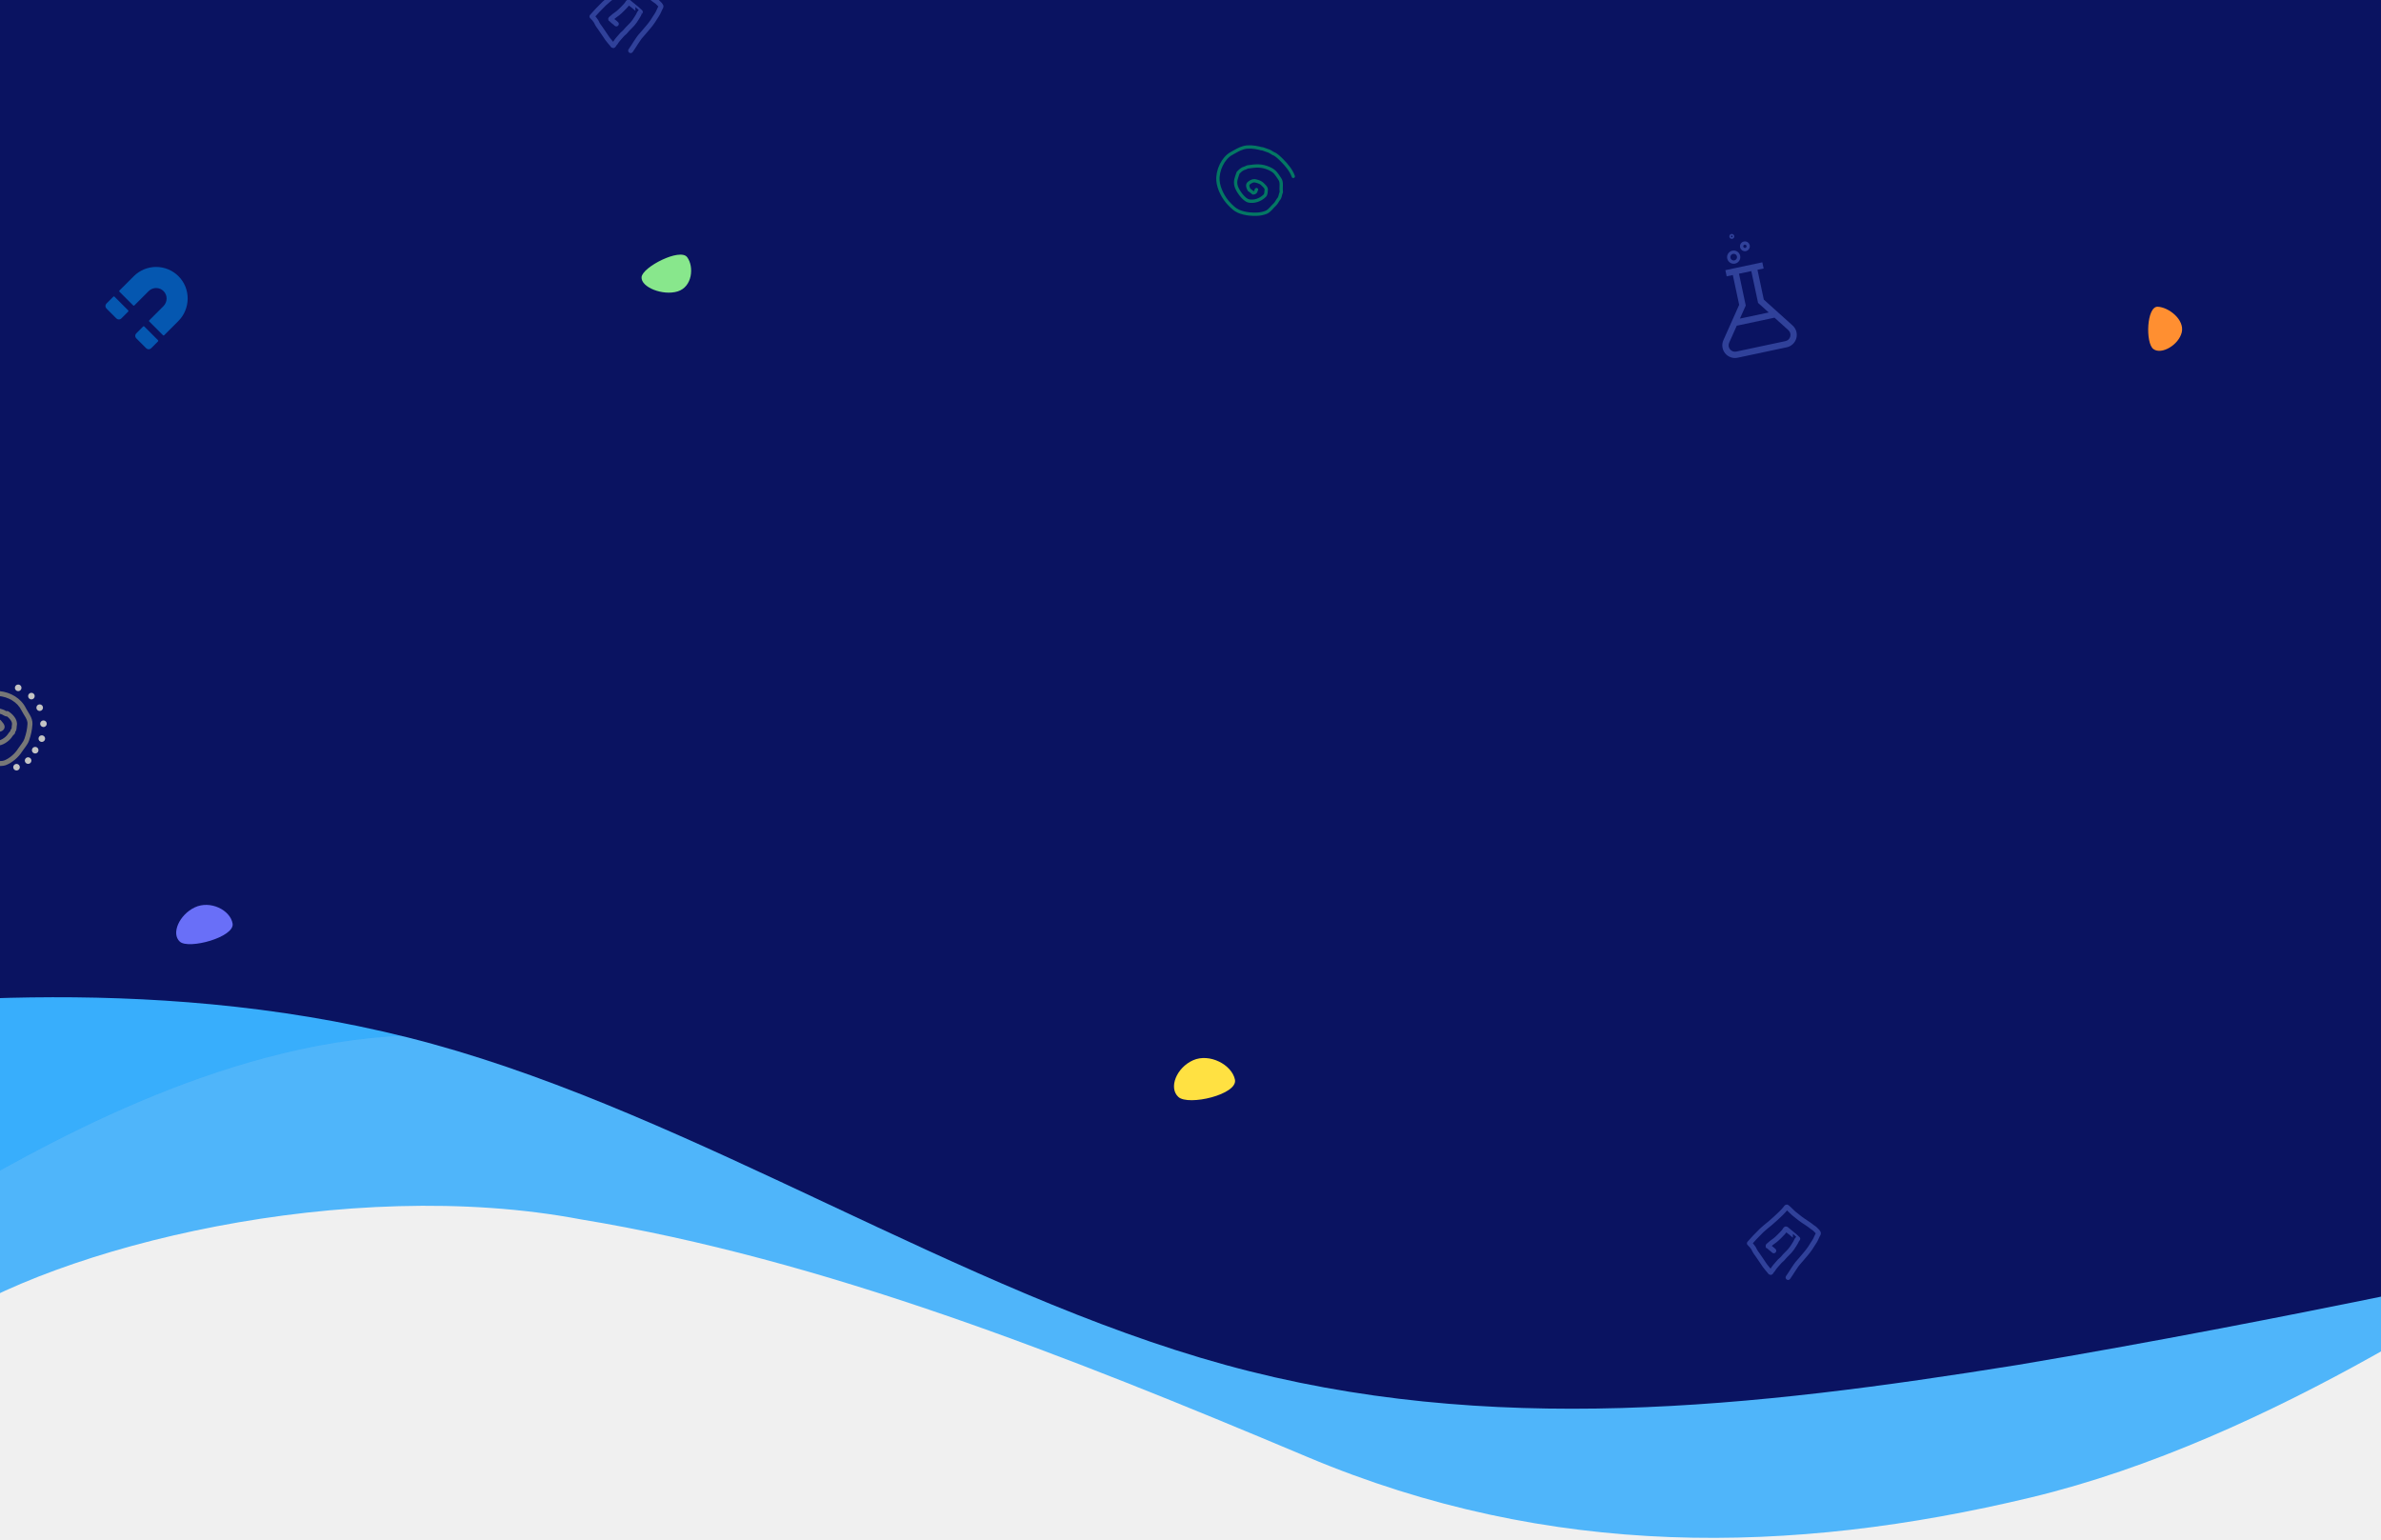
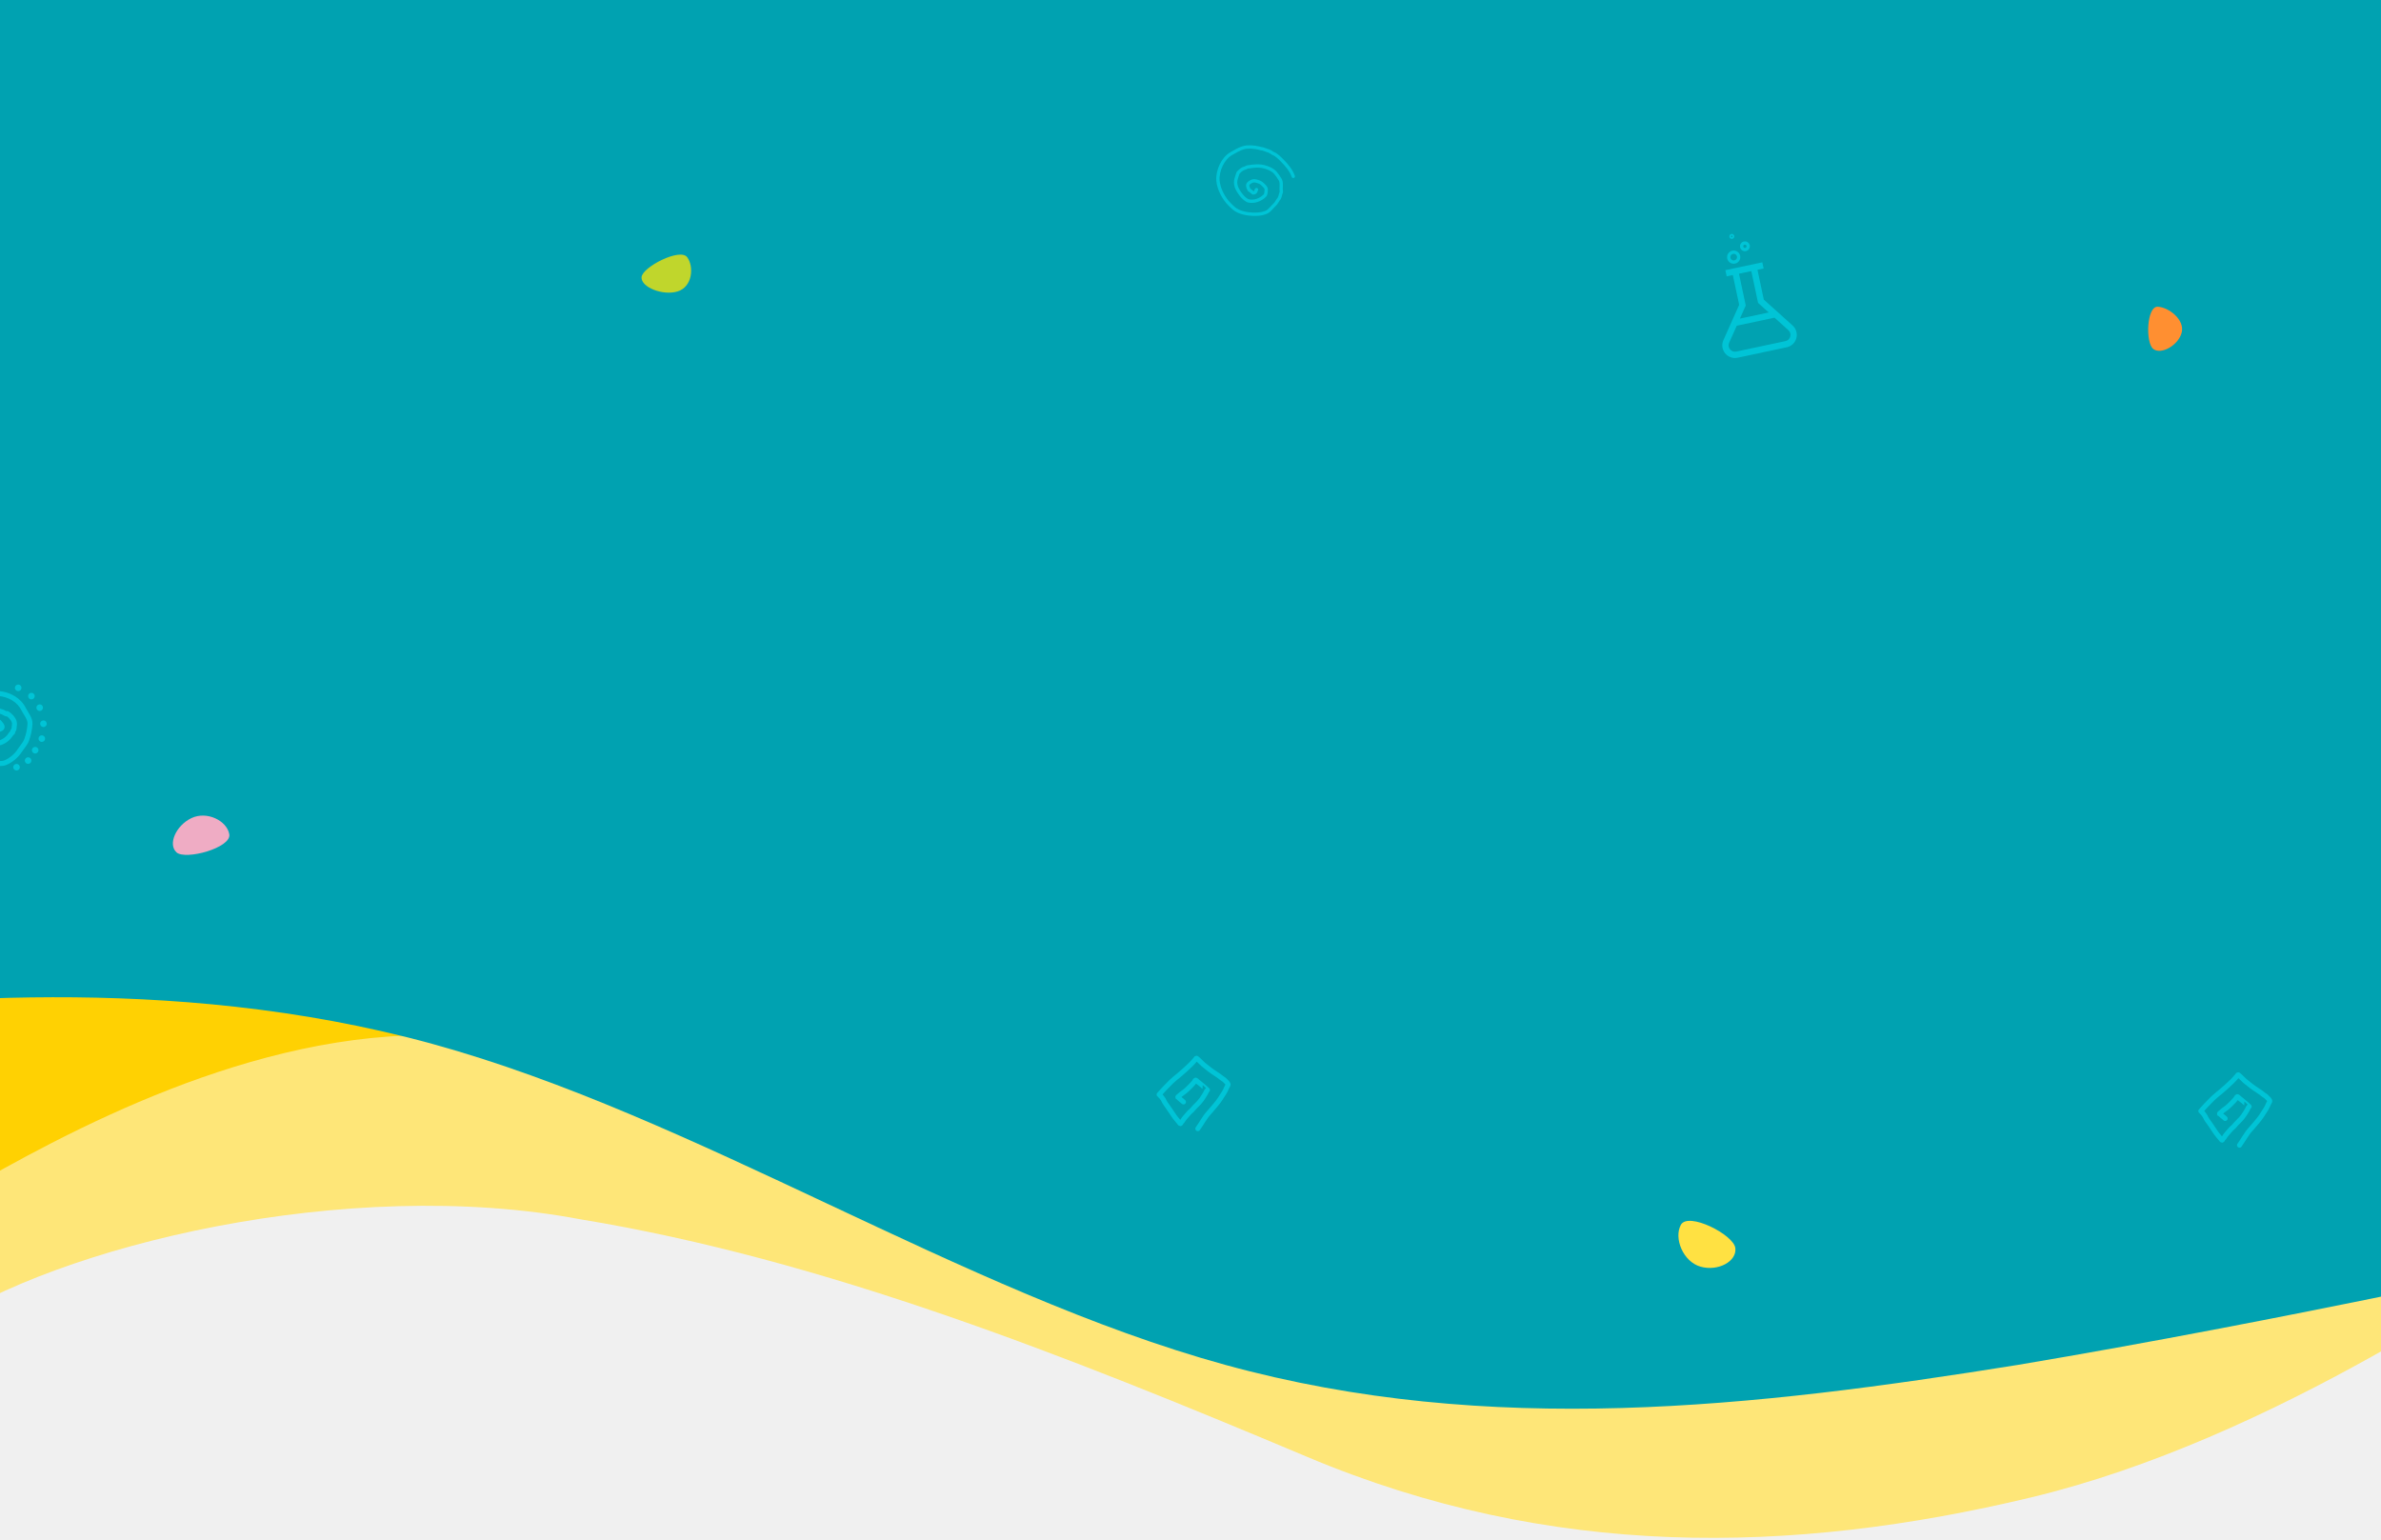
<svg xmlns="http://www.w3.org/2000/svg" width="1440" height="931" viewBox="0 0 1440 931" fill="none">
  <mask id="mask0" mask-type="alpha" maskUnits="userSpaceOnUse" x="0" y="0" width="1440" height="931">
    <rect width="1440" height="931" fill="#C4C4C4" />
  </mask>
  <g mask="url(#mask0)">
-     <path fill-rule="evenodd" clip-rule="evenodd" d="M1661.14 672.751L1589.17 722.299C1517.2 771.846 1373.26 870.941 1228.19 905.679C1083.12 940.418 937.482 942.977 790.714 881.18C643.946 819.383 498.242 761.643 351.142 737.456C210.452 710.8 34.373 753.494 -37.597 803.042L-84.115 839.226L-89.046 558.665L-16.228 557.385C56.591 556.105 202.228 553.545 347.865 550.986C493.502 548.426 639.139 545.866 784.775 543.306C930.412 540.747 1076.05 538.187 1221.69 535.627C1367.32 533.068 1512.96 530.508 1585.78 529.228L1658.6 527.948L1661.14 672.751Z" fill="#0099FF" fill-opacity="0.67" />
-     <path fill-rule="evenodd" clip-rule="evenodd" d="M1264.68 586.998L1209.22 619.278C1153.76 651.558 1042.84 716.119 930.367 740.552C817.897 764.986 703.879 749.293 589.086 713.536C474.294 677.78 358.727 621.96 245.483 626.33C132.239 630.7 21.317 695.26 -34.143 727.54L-89.604 759.821L-97.734 549.156L-41.111 546.971C15.511 544.785 128.755 540.415 241.999 536.045C355.243 531.675 468.487 527.305 581.731 522.935C694.975 518.564 808.219 514.194 921.463 509.824C1034.71 505.454 1147.95 501.084 1204.57 498.898L1261.19 496.713L1264.68 586.998Z" fill="#0099FF" fill-opacity="0.3" />
-     <path d="M3.05176e-05 -16.276H1440V552.545H3.05176e-05V-16.276Z" fill="#0A1361" />
-     <path fill-rule="evenodd" clip-rule="evenodd" d="M1700 727.803L1620.08 746.115C1540.17 763.206 1380.33 798.61 1220.5 825.468C1060.67 851.105 900.833 869.417 741 825.468C581.167 781.518 421.333 675.308 261.5 631.359C101.667 587.409 -58.167 605.721 -138.083 614.267L-218 622.813V359.117H-138.083C-58.167 359.117 101.667 359.117 261.5 359.117C421.333 359.117 581.167 359.117 741 359.117C900.833 359.117 1060.67 359.117 1220.5 359.117C1380.33 359.117 1540.17 359.117 1620.08 359.117H1700V727.803Z" fill="#0A1361" />
-     <path fill-rule="evenodd" clip-rule="evenodd" d="M1440 -212.988L1380 -224.181C1320 -234.629 1200 -256.27 1080 -224.181C960 -192.093 840 -105.528 720 -111.498C600 -116.721 480 -212.988 360 -261.494C240 -310 120 -310 60 -310H3.05176e-05V12.38H60C120 12.38 240 12.38 360 12.38C480 12.38 600 12.38 720 12.38C840 12.38 960 12.38 1080 12.38C1200 12.38 1320 12.38 1380 12.38H1440V-212.988Z" fill="#0A1361" />
-     <path d="M1081.42 772.615C1081.98 771.849 1082.5 771.089 1082.99 770.281C1083.99 768.641 1085.09 767.053 1086.16 765.444C1087.07 764.08 1088.33 762.824 1089.37 761.571C1091.19 759.384 1093.08 757.343 1094.68 754.991C1095.61 753.619 1096.45 752.202 1097.36 750.818C1098.31 749.387 1098.77 747.7 1099.67 746.252C1100.17 745.45 1098.38 744.094 1097.9 743.538C1097.33 742.887 1096.52 742.527 1095.86 741.991C1094.87 741.18 1093.77 740.374 1092.68 739.686C1089.9 737.924 1087.27 735.935 1084.75 733.807C1083.35 732.618 1082.16 731.128 1080.69 730.028C1080.45 729.852 1080.11 730.56 1079.97 730.721C1079.07 731.756 1078.22 732.784 1077.22 733.748C1075.05 735.833 1072.81 737.933 1070.51 739.861C1068.8 741.292 1067.02 742.621 1065.41 744.173C1064.04 745.502 1062.74 746.907 1061.39 748.258C1060.49 749.162 1059.72 750.169 1058.83 751.081C1058.55 751.372 1058.29 751.672 1058.02 751.971C1057.95 752.047 1058.11 751.964 1058.18 752.073C1058.42 752.496 1058.89 752.84 1059.23 753.182C1059.56 753.513 1059.73 753.915 1060.04 754.261C1060.6 754.885 1060.92 755.796 1061.33 756.523C1061.77 757.308 1062.36 758.113 1062.9 758.835C1064.48 760.934 1065.8 763.241 1067.34 765.364C1068.21 766.569 1069.21 767.657 1070.15 768.807C1070.22 768.882 1070.67 769.58 1070.85 769.58C1071.13 769.58 1071.54 768.598 1071.77 768.413C1072.29 767.998 1072.53 767.287 1072.95 766.779C1073.49 766.117 1073.99 765.427 1074.59 764.81C1075.42 763.959 1076.19 762.822 1077.11 762.11C1077.99 761.438 1078.7 760.446 1079.44 759.63C1080.39 758.589 1081.48 757.67 1082.4 756.61C1083.39 755.462 1084.24 754.3 1085.04 752.948C1085.3 752.504 1085.54 752.073 1085.83 751.657C1086.33 750.943 1086.58 749.784 1087.26 749.242C1087.3 749.212 1083.35 745.689 1082.86 745.405C1082.23 745.037 1081.65 744.378 1081.04 743.939C1080.83 743.787 1080.38 743.261 1080.1 743.261C1079.87 743.261 1079.48 743.952 1079.38 744.129C1079.07 744.679 1078.5 745.268 1078.08 745.748C1077.05 746.916 1075.94 747.893 1074.85 748.987C1073.45 750.386 1071.64 751.293 1070.23 752.686C1070.12 752.796 1069.16 753.514 1069.24 753.678C1069.26 753.738 1069.59 753.719 1069.67 753.78C1070.07 754.092 1070.39 754.507 1070.78 754.816C1071.47 755.356 1072.14 755.85 1072.75 756.464" stroke="#30419A" stroke-width="3" stroke-linecap="round" stroke-linejoin="round" />
-     <path d="M759.928 114.659C759.444 114.698 760.083 116.552 757.899 116.695C757.641 116.487 755.85 115 755.561 114.946C754.486 113.295 754.301 111.748 755.116 110.93C755.825 110.219 757.5 109.228 758.633 109.317C759.622 109.394 762.28 110.167 763.037 110.922C764.036 111.917 766.015 113.421 765.801 114.831C765.616 116.047 765.809 117.445 764.896 118.361C762.188 121.079 758.284 122.221 755.186 121.527C752.255 120.87 748.476 115.472 747.654 112.722C746.658 109.39 747.91 107.328 748.808 104.452C750.014 103.242 750.489 102.764 751.89 102.014C754.137 101.355 753.684 101.076 754.936 100.898C759.441 100.259 763 99.87 767.511 101.892C771.31 103.596 771.862 105.113 774.074 108.345C775.477 110.395 774.535 113.098 774.938 116.123C774.103 118.283 774.506 118.283 773.642 120.011C772.796 120.86 771.919 122.891 771.049 123.645C769.334 125.131 767.825 127.605 765.651 128.446C762.399 129.705 759.138 129.753 755.596 129.411C753.558 129.214 750.954 128.632 748.986 127.749C746.825 126.781 745.438 125.37 743.705 123.645C740.001 119.954 737.028 114.215 736.624 109.268C736.124 103.146 739.687 95.626 744.694 92.879C747.189 91.51 749.206 90.169 752.039 89.335C754.753 88.536 758.445 88.838 761.915 89.682C762.554 89.99 763.135 89.9 763.778 90.082C764.569 90.305 765.646 90.817 766.463 91.031C767.993 91.431 768.75 92.149 770.064 92.879C771.792 93.388 774.029 95.67 775.344 96.98C778.138 99.764 780.936 103.13 782.166 106.675" stroke="#047864" stroke-width="2" stroke-linecap="round" stroke-linejoin="round" />
-     <path d="M381.418 30.615C381.975 29.849 382.503 29.089 382.994 28.281C383.989 26.641 385.087 25.053 386.16 23.444C387.069 22.08 388.325 20.824 389.369 19.571C391.191 17.384 393.082 15.343 394.68 12.991C395.611 11.619 396.452 10.202 397.364 8.818C398.308 7.387 398.771 5.7 399.67 4.252C400.167 3.45 398.379 2.094 397.897 1.538C397.333 0.887 396.519 0.527 395.862 -0.009C394.866 -0.82 393.767 -1.626 392.681 -2.314C389.896 -4.076 387.267 -6.065 384.752 -8.193C383.347 -9.382 382.156 -10.872 380.689 -11.972C380.453 -12.148 380.114 -11.44 379.974 -11.279C379.068 -10.244 378.217 -9.216 377.216 -8.252C375.053 -6.167 372.806 -4.067 370.505 -2.139C368.798 -0.708 367.015 0.621 365.413 2.173C364.041 3.502 362.744 4.907 361.394 6.258C360.49 7.162 359.719 8.169 358.833 9.081C358.55 9.372 358.285 9.672 358.016 9.971C357.947 10.047 358.115 9.964 358.177 10.073C358.419 10.496 358.885 10.84 359.227 11.182C359.559 11.513 359.734 11.915 360.044 12.261C360.603 12.885 360.921 13.796 361.328 14.523C361.768 15.308 362.362 16.113 362.904 16.835C364.478 18.934 365.799 21.241 367.339 23.364C368.214 24.569 369.207 25.657 370.155 26.807C370.217 26.882 370.665 27.58 370.848 27.58C371.132 27.58 371.536 26.598 371.767 26.413C372.286 25.998 372.534 25.287 372.949 24.779C373.491 24.117 373.99 23.427 374.59 22.809C375.417 21.959 376.188 20.823 377.114 20.11C377.988 19.438 378.7 18.446 379.441 17.63C380.388 16.589 381.481 15.67 382.396 14.61C383.387 13.462 384.242 12.3 385.036 10.948C385.297 10.504 385.544 10.072 385.831 9.657C386.326 8.943 386.584 7.784 387.261 7.242C387.3 7.212 383.352 3.689 382.862 3.405C382.226 3.037 381.646 2.378 381.039 1.939C380.829 1.787 380.381 1.261 380.105 1.261C379.869 1.261 379.482 1.952 379.383 2.129C379.073 2.679 378.501 3.268 378.077 3.748C377.047 4.916 375.94 5.893 374.845 6.987C373.447 8.386 371.643 9.293 370.228 10.686C370.115 10.796 369.161 11.514 369.236 11.678C369.263 11.738 369.588 11.719 369.666 11.78C370.067 12.092 370.39 12.507 370.782 12.816C371.469 13.356 372.137 13.85 372.752 14.464" stroke="#30419A" stroke-width="3" stroke-linecap="round" stroke-linejoin="round" />
-     <path fill-rule="evenodd" clip-rule="evenodd" d="M712.66 663.437C718.703 668.984 748.734 661.952 746.885 652.958C745.035 643.963 731.524 636.778 721.522 641.255C711.52 645.732 706.618 657.891 712.66 663.437Z" fill="#FFE142" />
-     <path fill-rule="evenodd" clip-rule="evenodd" d="M108.753 569.506C114.107 574.37 142.033 566.769 140.672 558.58C139.31 550.39 127.14 544.306 117.758 548.798C108.377 553.29 103.399 564.642 108.753 569.506Z" fill="#696FF8" />
-     <path fill-rule="evenodd" clip-rule="evenodd" d="M388.01 167.637C388.437 161.542 411.343 149.778 415.595 155.551C419.848 161.324 418.771 173.467 409.86 176.241C400.948 179.016 387.583 173.732 388.01 167.637Z" fill="#88E78C" />
+     <path fill-rule="evenodd" clip-rule="evenodd" d="M1661.14 672.751L1589.17 722.299C1517.2 771.846 1373.26 870.941 1228.19 905.679C1083.12 940.418 937.482 942.977 790.714 881.18C643.946 819.383 498.242 761.643 351.142 737.456C210.452 710.8 34.373 753.494 -37.597 803.042L-84.115 839.226L-89.046 558.665L-16.228 557.385C56.591 556.105 202.228 553.545 347.865 550.986C493.502 548.426 639.139 545.866 784.775 543.306C930.412 540.747 1076.05 538.187 1221.69 535.627C1367.32 533.068 1512.96 530.508 1585.78 529.228L1658.6 527.948L1661.14 672.751Z" fill="#FEE678" />
+     <path fill-rule="evenodd" clip-rule="evenodd" d="M1264.68 586.998L1209.22 619.278C1153.76 651.558 1042.84 716.119 930.367 740.552C817.897 764.986 703.879 749.293 589.086 713.536C474.294 677.78 358.727 621.96 245.483 626.33C132.239 630.7 21.317 695.26 -34.143 727.54L-89.604 759.821L-97.734 549.156L-41.111 546.971C15.511 544.785 128.755 540.415 241.999 536.045C355.243 531.675 468.487 527.305 581.731 522.935C694.975 518.564 808.219 514.194 921.463 509.824C1034.71 505.454 1147.95 501.084 1204.57 498.898L1261.19 496.713L1264.68 586.998Z" fill="#FFD102" />
+     <path d="M3.05176e-05 -16.276H1440V552.545H3.05176e-05V-16.276Z" fill="#00A2B1" />
+     <path fill-rule="evenodd" clip-rule="evenodd" d="M1700 727.803L1620.08 746.115C1540.17 763.206 1380.33 798.61 1220.5 825.468C1060.67 851.105 900.833 869.417 741 825.468C581.167 781.518 421.333 675.308 261.5 631.359C101.667 587.409 -58.167 605.721 -138.083 614.267L-218 622.813V359.117H-138.083C-58.167 359.117 101.667 359.117 261.5 359.117C421.333 359.117 581.167 359.117 741 359.117C900.833 359.117 1060.67 359.117 1220.5 359.117C1380.33 359.117 1540.17 359.117 1620.08 359.117H1700V727.803Z" fill="#00A2B1" />
+     <path fill-rule="evenodd" clip-rule="evenodd" d="M1440 -212.988L1380 -224.181C1320 -234.629 1200 -256.27 1080 -224.181C960 -192.093 840 -105.528 720 -111.498C600 -116.721 480 -212.988 360 -261.494C240 -310 120 -310 60 -310H3.05176e-05V12.38H60C120 12.38 240 12.38 360 12.38C480 12.38 600 12.38 720 12.38C840 12.38 960 12.38 1080 12.38C1200 12.38 1320 12.38 1380 12.38H1440V-212.988Z" fill="#00A2B1" />
+     <path d="M724.418 682.615C724.975 681.849 725.503 681.089 725.994 680.281C726.989 678.641 728.087 677.053 729.16 675.444C730.069 674.08 731.325 672.824 732.369 671.571C734.191 669.384 736.082 667.343 737.68 664.991C738.611 663.619 739.452 662.202 740.364 660.818C741.308 659.387 741.771 657.7 742.67 656.252C743.167 655.45 741.379 654.094 740.897 653.538C740.333 652.887 739.519 652.527 738.862 651.991C737.866 651.18 736.767 650.374 735.681 649.686C732.896 647.924 730.267 645.935 727.752 643.807C726.347 642.618 725.156 641.128 723.689 640.028C723.453 639.852 723.114 640.56 722.974 640.721C722.068 641.756 721.217 642.784 720.216 643.748C718.053 645.833 715.806 647.933 713.505 649.861C711.798 651.292 710.015 652.621 708.413 654.173C707.041 655.502 705.744 656.907 704.394 658.258C703.49 659.162 702.719 660.169 701.833 661.081C701.55 661.372 701.285 661.672 701.016 661.971C700.947 662.047 701.115 661.964 701.177 662.073C701.419 662.496 701.885 662.84 702.227 663.182C702.559 663.513 702.734 663.915 703.044 664.261C703.603 664.885 703.921 665.796 704.328 666.523C704.768 667.308 705.362 668.113 705.904 668.835C707.478 670.934 708.799 673.241 710.339 675.364C711.214 676.569 712.207 677.657 713.155 678.807C713.217 678.882 713.665 679.58 713.848 679.58C714.132 679.58 714.536 678.598 714.767 678.413C715.286 677.998 715.534 677.287 715.949 676.779C716.491 676.117 716.99 675.427 717.59 674.81C718.417 673.959 719.188 672.822 720.114 672.11C720.988 671.438 721.7 670.446 722.441 669.63C723.388 668.589 724.481 667.67 725.396 666.61C726.387 665.462 727.242 664.3 728.036 662.948C728.297 662.504 728.544 662.073 728.831 661.657C729.326 660.943 729.584 659.784 730.261 659.242C730.3 659.212 726.352 655.689 725.862 655.405C725.226 655.037 724.646 654.378 724.039 653.939C723.829 653.787 723.381 653.261 723.105 653.261C722.869 653.261 722.482 653.952 722.383 654.129C722.073 654.679 721.501 655.268 721.077 655.748C720.047 656.916 718.94 657.893 717.845 658.987C716.447 660.386 714.643 661.293 713.228 662.686C713.115 662.796 712.161 663.514 712.236 663.678C712.263 663.738 712.588 663.719 712.666 663.78C713.067 664.092 713.39 664.507 713.782 664.816C714.469 665.356 715.137 665.85 715.752 666.464" stroke="#00C4D6" stroke-width="3" stroke-linecap="round" stroke-linejoin="round" />
+     <path d="M759.928 114.659C759.444 114.698 760.083 116.552 757.899 116.695C757.641 116.487 755.85 115 755.561 114.946C754.486 113.295 754.301 111.748 755.116 110.93C755.825 110.219 757.5 109.228 758.633 109.317C759.622 109.394 762.28 110.167 763.037 110.922C764.036 111.917 766.015 113.421 765.801 114.831C765.616 116.047 765.809 117.445 764.896 118.361C762.188 121.079 758.284 122.221 755.186 121.527C752.255 120.87 748.476 115.472 747.654 112.722C746.658 109.39 747.91 107.328 748.808 104.452C750.014 103.242 750.489 102.764 751.89 102.014C754.137 101.355 753.684 101.076 754.936 100.898C759.441 100.259 763 99.87 767.511 101.892C771.31 103.596 771.862 105.113 774.074 108.345C775.477 110.395 774.535 113.098 774.938 116.123C774.103 118.283 774.506 118.283 773.642 120.011C772.796 120.86 771.919 122.891 771.049 123.645C769.334 125.131 767.825 127.605 765.651 128.446C762.399 129.705 759.138 129.753 755.596 129.411C753.558 129.214 750.954 128.632 748.986 127.749C746.825 126.781 745.438 125.37 743.705 123.645C740.001 119.954 737.028 114.215 736.624 109.268C736.124 103.146 739.687 95.626 744.694 92.879C747.189 91.51 749.206 90.169 752.039 89.335C754.753 88.536 758.445 88.838 761.915 89.682C762.554 89.99 763.135 89.9 763.778 90.082C764.569 90.305 765.646 90.817 766.463 91.031C767.993 91.431 768.75 92.149 770.064 92.879C771.792 93.388 774.029 95.67 775.344 96.98C778.138 99.764 780.936 103.13 782.166 106.675" stroke="#00C4D6" stroke-width="2" stroke-linecap="round" stroke-linejoin="round" />
+     <path d="M1354.42 692.615C1354.98 691.849 1355.5 691.089 1355.99 690.281C1356.99 688.641 1358.09 687.053 1359.16 685.444C1360.07 684.08 1361.33 682.824 1362.37 681.571C1364.19 679.384 1366.08 677.343 1367.68 674.991C1368.61 673.619 1369.45 672.202 1370.36 670.818C1371.31 669.387 1371.77 667.7 1372.67 666.252C1373.17 665.45 1371.38 664.094 1370.9 663.538C1370.33 662.887 1369.52 662.527 1368.86 661.991C1367.87 661.18 1366.77 660.374 1365.68 659.686C1362.9 657.924 1360.27 655.935 1357.75 653.807C1356.35 652.618 1355.16 651.128 1353.69 650.028C1353.45 649.852 1353.11 650.56 1352.97 650.721C1352.07 651.756 1351.22 652.784 1350.22 653.748C1348.05 655.833 1345.81 657.933 1343.51 659.861C1341.8 661.292 1340.02 662.621 1338.41 664.173C1337.04 665.502 1335.74 666.907 1334.39 668.258C1333.49 669.162 1332.72 670.169 1331.83 671.081C1331.55 671.372 1331.29 671.672 1331.02 671.971C1330.95 672.047 1331.11 671.964 1331.18 672.073C1331.42 672.496 1331.89 672.84 1332.23 673.182C1332.56 673.513 1332.73 673.915 1333.04 674.261C1333.6 674.885 1333.92 675.796 1334.33 676.523C1334.77 677.308 1335.36 678.113 1335.9 678.835C1337.48 680.934 1338.8 683.241 1340.34 685.364C1341.21 686.569 1342.21 687.657 1343.15 688.807C1343.22 688.882 1343.67 689.58 1343.85 689.58C1344.13 689.58 1344.54 688.598 1344.77 688.413C1345.29 687.998 1345.53 687.287 1345.95 686.779C1346.49 686.117 1346.99 685.427 1347.59 684.81C1348.42 683.959 1349.19 682.822 1350.11 682.11C1350.99 681.438 1351.7 680.446 1352.44 679.63C1353.39 678.589 1354.48 677.67 1355.4 676.61C1356.39 675.462 1357.24 674.3 1358.04 672.948C1358.3 672.504 1358.54 672.073 1358.83 671.657C1359.33 670.943 1359.58 669.784 1360.26 669.242C1360.3 669.212 1356.35 665.689 1355.86 665.405C1355.23 665.037 1354.65 664.378 1354.04 663.939C1353.83 663.787 1353.38 663.261 1353.1 663.261C1352.87 663.261 1352.48 663.952 1352.38 664.129C1352.07 664.679 1351.5 665.268 1351.08 665.748C1350.05 666.916 1348.94 667.893 1347.85 668.987C1346.45 670.386 1344.64 671.293 1343.23 672.686C1343.12 672.796 1342.16 673.514 1342.24 673.678C1342.26 673.738 1342.59 673.719 1342.67 673.78C1343.07 674.092 1343.39 674.507 1343.78 674.816C1344.47 675.356 1345.14 675.85 1345.75 676.464" stroke="#00C4D6" stroke-width="3" stroke-linecap="round" stroke-linejoin="round" />
+     <path fill-rule="evenodd" clip-rule="evenodd" d="M1049.5 754.791C1048.44 746.657 1020.93 732.722 1016.56 740.798C1012.19 748.874 1017.91 763.068 1028.45 766.074C1038.98 769.08 1050.56 762.925 1049.5 754.791Z" fill="#FFE142" />
+     <path fill-rule="evenodd" clip-rule="evenodd" d="M106.753 515.506C112.107 520.37 140.033 512.769 138.672 504.58C137.31 496.39 125.14 490.306 115.758 494.798C106.377 499.29 101.399 510.642 106.753 515.506Z" fill="#EFACC4" />
+     <path fill-rule="evenodd" clip-rule="evenodd" d="M388.01 167.637C388.437 161.542 411.343 149.778 415.595 155.551C419.848 161.324 418.771 173.467 409.86 176.241C400.948 179.016 387.583 173.732 388.01 167.637Z" fill="#C0D62C" />
    <path fill-rule="evenodd" clip-rule="evenodd" d="M1302.31 211.08C1297.45 207.38 1298.24 185.18 1304.98 185.508C1311.72 185.836 1321.29 193.36 1319.5 200.989C1317.7 208.619 1307.17 214.779 1302.31 211.08Z" fill="#FF8F31" />
    <g clip-path="url(#clip0)">
      <mask id="mask1" mask-type="alpha" maskUnits="userSpaceOnUse" x="0" y="408" width="32" height="61">
        <rect x="32" y="408" width="61" height="32" transform="rotate(90 32 408)" fill="#C4C4C4" />
      </mask>
      <g mask="url(#mask1)">
-         <path fill-rule="evenodd" clip-rule="evenodd" d="M2.739 459.851C5.668 458.64 8.899 455.968 10.696 453.123C11.177 452.363 11.776 451.563 12.337 450.814L12.337 450.814L12.337 450.814C12.586 450.481 12.828 450.158 13.049 449.853C13.819 448.788 14.426 447.825 14.747 446.888C15.89 443.555 16.413 441.099 16.633 437.784C16.714 436.557 16.26 435.31 15.495 433.923C15.165 433.325 14.803 432.743 14.427 432.138L14.427 432.138L14.253 431.86C13.828 431.175 13.384 430.447 13.032 429.721C10.549 424.601 5.021 421.407 -0.997 420.931C-1.302 420.907 -1.579 420.793 -1.803 420.618C-1.963 420.66 -2.122 420.696 -2.274 420.726C-2.806 420.833 -3.381 420.899 -3.93 420.941C-5.028 421.025 -6.126 421.019 -6.768 421.004C-6.871 421.002 -7.154 421.041 -7.634 421.206C-8.083 421.361 -8.601 421.589 -9.129 421.861C-10.223 422.426 -11.163 423.079 -11.556 423.481C-14.699 426.694 -17.346 431.468 -17.857 435.681C-18.975 444.899 -14.922 453.679 -7.413 457.982C-6.188 458.684 -4.351 459.483 -2.424 459.928C-0.466 460.38 1.37 460.417 2.739 459.851ZM-0.24 417.988C-0.686 417.388 -1.52 417.202 -2.186 417.582C-2.258 417.623 -2.466 417.705 -2.862 417.785C-3.234 417.859 -3.679 417.913 -4.158 417.95C-5.115 418.023 -6.102 418.019 -6.7 418.005C-7.336 417.991 -8.02 418.166 -8.609 418.369C-9.23 418.582 -9.884 418.875 -10.506 419.196C-11.711 419.818 -12.979 420.645 -13.701 421.383C-17.187 424.948 -20.227 430.303 -20.835 435.319C-22.081 445.595 -17.577 455.616 -8.904 460.585C-7.456 461.415 -5.346 462.332 -3.099 462.851C-0.885 463.362 1.677 463.536 3.885 462.623C7.383 461.177 11.102 458.098 13.232 454.726C13.65 454.066 14.124 453.432 14.644 452.739L14.644 452.739C14.911 452.383 15.19 452.011 15.479 451.611C16.279 450.505 17.111 449.242 17.585 447.861C18.804 444.306 19.387 441.589 19.626 437.983C19.765 435.886 18.973 434.018 18.122 432.475C17.751 431.801 17.342 431.145 16.969 430.545L16.802 430.277C16.372 429.586 16.006 428.98 15.731 428.413C12.766 422.296 6.413 418.669 -0.24 417.988ZM1.613 446.878C2.858 446.136 3.955 445.142 4.573 444.288C4.65 444.181 4.734 444.06 4.835 443.912L4.835 443.912L4.88 443.847C4.996 443.677 5.131 443.482 5.274 443.288C5.504 442.977 5.812 442.588 6.187 442.261C6.187 442.247 6.188 442.233 6.189 442.219C6.202 442.009 6.25 441.784 6.351 441.557C6.449 441.336 6.58 441.149 6.72 440.993C6.946 440.743 7.008 440.546 7.043 440.216C7.058 440.066 7.064 439.934 7.073 439.759C7.077 439.669 7.081 439.568 7.088 439.448C7.106 439.13 7.137 438.74 7.229 438.312C7.412 437.462 7.111 436.453 6.328 435.371C5.733 434.551 4.944 433.811 4.177 433.251C3.94 433.296 3.688 433.284 3.441 433.204C2.75 432.982 2.204 432.666 1.804 432.434L1.804 432.434L1.803 432.434C1.758 432.407 1.714 432.382 1.672 432.358C1.252 432.117 0.945 431.961 0.531 431.868C0.065 431.764 -0.649 431.551 -1.324 431.306C-1.89 431.101 -2.622 430.806 -3.139 430.456L-3.14 430.456C-3.259 430.444 -3.458 430.443 -3.745 430.474C-4.315 430.536 -5.05 430.7 -5.826 430.936C-6.594 431.17 -7.35 431.459 -7.955 431.742C-8.258 431.884 -8.505 432.017 -8.689 432.131C-8.843 432.227 -8.912 432.285 -8.929 432.299C-8.935 432.304 -8.935 432.304 -8.931 432.3C-9.535 432.971 -10.275 434.392 -10.79 435.994C-11.039 436.772 -11.217 437.536 -11.299 438.203C-11.385 438.895 -11.353 439.369 -11.279 439.627C-10.983 440.672 -10.367 441.345 -9.454 442.117C-9.302 442.246 -9.135 442.382 -8.958 442.526C-8.136 443.192 -7.096 444.037 -6.316 445.181C-5.94 445.732 -5.165 446.386 -4.187 446.941C-3.213 447.494 -2.252 447.827 -1.634 447.895C-0.841 447.982 0.333 447.641 1.613 446.878ZM-3.069 430.468C-3.07 430.468 -3.074 430.467 -3.081 430.465C-3.073 430.466 -3.069 430.467 -3.069 430.468ZM3.781 430.102C3.633 430.025 3.476 429.935 3.292 429.828L3.164 429.755C2.678 429.476 2.054 429.135 1.188 428.941C0.877 428.871 0.288 428.7 -0.301 428.486C-0.592 428.381 -0.862 428.272 -1.084 428.17C-1.194 428.119 -1.284 428.074 -1.354 428.035C-1.389 428.016 -1.415 428 -1.434 427.987C-1.449 427.978 -1.457 427.972 -1.461 427.97C-1.462 427.969 -1.462 427.969 -1.462 427.969C-1.921 427.62 -2.451 427.512 -2.825 427.473C-3.229 427.43 -3.658 427.447 -4.067 427.491C-4.888 427.58 -5.818 427.798 -6.699 428.066C-7.587 428.337 -8.478 428.674 -9.229 429.026C-9.906 429.343 -10.694 429.773 -11.162 430.293C-12.172 431.417 -13.074 433.295 -13.646 435.078C-13.94 435.992 -14.166 436.943 -14.277 437.835C-14.383 438.702 -14.396 439.633 -14.166 440.446C-13.623 442.358 -12.453 443.51 -11.391 444.408C-11.154 444.608 -10.93 444.792 -10.718 444.966L-10.718 444.966C-9.929 445.612 -9.305 446.123 -8.795 446.871C-8.056 447.954 -6.843 448.883 -5.667 449.55C-4.487 450.22 -3.127 450.749 -1.962 450.877C-0.211 451.07 1.651 450.348 3.149 449.455C4.682 448.542 6.106 447.287 7.003 446.047C7.105 445.906 7.212 445.75 7.31 445.607L7.353 445.545C7.468 445.377 7.578 445.219 7.688 445.069C7.925 444.748 8.093 444.569 8.198 444.49C8.5 444.262 8.813 443.964 9.014 443.557C9.178 443.225 9.221 442.917 9.221 442.671C9.771 441.931 9.956 441.195 10.026 440.529C10.052 440.288 10.064 440.019 10.074 439.805L10.074 439.805L10.074 439.805C10.077 439.735 10.08 439.67 10.083 439.615C10.098 439.355 10.118 439.146 10.162 438.944C10.598 436.916 9.787 435.034 8.757 433.611C7.714 432.172 6.296 430.984 5.057 430.234C4.658 429.992 4.19 429.958 3.781 430.102ZM6.444 442.052C6.444 442.052 6.443 442.053 6.44 442.056C6.443 442.053 6.444 442.052 6.444 442.052ZM1.409 436.736C1.544 436.895 1.698 437.079 1.852 437.279C2.005 437.451 2.149 437.65 2.265 437.877C2.289 437.915 2.311 437.954 2.333 437.992C2.605 438.469 2.896 439.176 2.762 440C2.621 440.87 2.068 441.518 1.387 441.982C0.796 442.385 0.143 442.562 -0.516 442.52C-1.147 442.479 -1.687 442.242 -2.108 441.978C-2.924 441.465 -3.535 440.694 -3.883 440.183C-4.247 439.649 -4.538 439.053 -4.603 438.42C-4.676 437.714 -4.455 437.026 -3.925 436.522C-3.456 436.075 -2.876 435.899 -2.422 435.831C-2.19 435.796 -1.954 435.783 -1.721 435.788C-1.628 435.668 -1.514 435.56 -1.381 435.469C-0.697 435.003 0.236 435.179 0.703 435.864C0.843 436.069 1.026 436.284 1.276 436.579L1.409 436.736ZM-0.626 439.359C-0.615 439.283 -0.598 439.207 -0.575 439.133C-0.645 439.09 -0.732 439.045 -0.837 439C-0.918 438.966 -1.002 438.936 -1.088 438.909C-0.938 439.085 -0.779 439.242 -0.626 439.359ZM-2.029 438.809C-2.029 438.809 -2.027 438.808 -2.02 438.806C-2.026 438.808 -2.029 438.809 -2.029 438.809Z" fill="#777777" />
-         <circle cx="17" cy="460" r="2" transform="rotate(90 17 460)" fill="#C4C4C4" />
-         <circle cx="10" cy="464" r="2" transform="rotate(90 10 464)" fill="#C4C4C4" />
-         <circle cx="26.283" cy="437.717" r="2" transform="rotate(118.843 26.2833 437.717)" fill="#C4C4C4" />
-         <circle cx="25.283" cy="446.717" r="2" transform="rotate(118.843 25.2833 446.717)" fill="#C4C4C4" />
-         <circle cx="21.283" cy="453.717" r="2" transform="rotate(118.843 21.2833 453.717)" fill="#C4C4C4" />
-         <circle cx="24" cy="428" r="2" transform="rotate(90 24 428)" fill="#C4C4C4" />
-         <circle cx="19" cy="421" r="2" transform="rotate(90 19 421)" fill="#C4C4C4" />
-         <circle cx="11" cy="416" r="2" transform="rotate(90 11 416)" fill="#C4C4C4" />
+         <path fill-rule="evenodd" clip-rule="evenodd" d="M2.739 459.851C5.668 458.64 8.899 455.968 10.696 453.123C11.177 452.363 11.776 451.563 12.337 450.814L12.337 450.814L12.337 450.814C12.586 450.481 12.828 450.158 13.049 449.853C13.819 448.788 14.426 447.825 14.747 446.888C15.89 443.555 16.413 441.099 16.633 437.784C16.714 436.557 16.26 435.31 15.495 433.923C15.165 433.325 14.803 432.743 14.427 432.138L14.427 432.138L14.253 431.86C13.828 431.175 13.384 430.447 13.032 429.721C10.549 424.601 5.021 421.407 -0.997 420.931C-1.302 420.907 -1.579 420.793 -1.803 420.618C-1.963 420.66 -2.122 420.696 -2.274 420.726C-2.806 420.833 -3.381 420.899 -3.93 420.941C-5.028 421.025 -6.126 421.019 -6.768 421.004C-6.871 421.002 -7.154 421.041 -7.634 421.206C-8.083 421.361 -8.601 421.589 -9.129 421.861C-10.223 422.426 -11.163 423.079 -11.556 423.481C-14.699 426.694 -17.346 431.468 -17.857 435.681C-18.975 444.899 -14.922 453.679 -7.413 457.982C-6.188 458.684 -4.351 459.483 -2.424 459.928C-0.466 460.38 1.37 460.417 2.739 459.851ZM-0.24 417.988C-0.686 417.388 -1.52 417.202 -2.186 417.582C-2.258 417.623 -2.466 417.705 -2.862 417.785C-3.234 417.859 -3.679 417.913 -4.158 417.95C-5.115 418.023 -6.102 418.019 -6.7 418.005C-7.336 417.991 -8.02 418.166 -8.609 418.369C-9.23 418.582 -9.884 418.875 -10.506 419.196C-11.711 419.818 -12.979 420.645 -13.701 421.383C-17.187 424.948 -20.227 430.303 -20.835 435.319C-22.081 445.595 -17.577 455.616 -8.904 460.585C-7.456 461.415 -5.346 462.332 -3.099 462.851C-0.885 463.362 1.677 463.536 3.885 462.623C7.383 461.177 11.102 458.098 13.232 454.726C13.65 454.066 14.124 453.432 14.644 452.739L14.644 452.739C14.911 452.383 15.19 452.011 15.479 451.611C16.279 450.505 17.111 449.242 17.585 447.861C18.804 444.306 19.387 441.589 19.626 437.983C19.765 435.886 18.973 434.018 18.122 432.475C17.751 431.801 17.342 431.145 16.969 430.545L16.802 430.277C16.372 429.586 16.006 428.98 15.731 428.413C12.766 422.296 6.413 418.669 -0.24 417.988ZM1.613 446.878C2.858 446.136 3.955 445.142 4.573 444.288C4.65 444.181 4.734 444.06 4.835 443.912L4.835 443.912L4.88 443.847C4.996 443.677 5.131 443.482 5.274 443.288C5.504 442.977 5.812 442.588 6.187 442.261C6.187 442.247 6.188 442.233 6.189 442.219C6.202 442.009 6.25 441.784 6.351 441.557C6.449 441.336 6.58 441.149 6.72 440.993C6.946 440.743 7.008 440.546 7.043 440.216C7.058 440.066 7.064 439.934 7.073 439.759C7.077 439.669 7.081 439.568 7.088 439.448C7.106 439.13 7.137 438.74 7.229 438.312C7.412 437.462 7.111 436.453 6.328 435.371C5.733 434.551 4.944 433.811 4.177 433.251C3.94 433.296 3.688 433.284 3.441 433.204C2.75 432.982 2.204 432.666 1.804 432.434L1.804 432.434L1.803 432.434C1.758 432.407 1.714 432.382 1.672 432.358C1.252 432.117 0.945 431.961 0.531 431.868C0.065 431.764 -0.649 431.551 -1.324 431.306C-1.89 431.101 -2.622 430.806 -3.139 430.456L-3.14 430.456C-3.259 430.444 -3.458 430.443 -3.745 430.474C-4.315 430.536 -5.05 430.7 -5.826 430.936C-6.594 431.17 -7.35 431.459 -7.955 431.742C-8.258 431.884 -8.505 432.017 -8.689 432.131C-8.843 432.227 -8.912 432.285 -8.929 432.299C-8.935 432.304 -8.935 432.304 -8.931 432.3C-9.535 432.971 -10.275 434.392 -10.79 435.994C-11.039 436.772 -11.217 437.536 -11.299 438.203C-11.385 438.895 -11.353 439.369 -11.279 439.627C-10.983 440.672 -10.367 441.345 -9.454 442.117C-9.302 442.246 -9.135 442.382 -8.958 442.526C-8.136 443.192 -7.096 444.037 -6.316 445.181C-5.94 445.732 -5.165 446.386 -4.187 446.941C-3.213 447.494 -2.252 447.827 -1.634 447.895C-0.841 447.982 0.333 447.641 1.613 446.878ZM-3.069 430.468C-3.07 430.468 -3.074 430.467 -3.081 430.465C-3.073 430.466 -3.069 430.467 -3.069 430.468ZM3.781 430.102C3.633 430.025 3.476 429.935 3.292 429.828L3.164 429.755C2.678 429.476 2.054 429.135 1.188 428.941C0.877 428.871 0.288 428.7 -0.301 428.486C-0.592 428.381 -0.862 428.272 -1.084 428.17C-1.194 428.119 -1.284 428.074 -1.354 428.035C-1.389 428.016 -1.415 428 -1.434 427.987C-1.449 427.978 -1.457 427.972 -1.461 427.97C-1.462 427.969 -1.462 427.969 -1.462 427.969C-1.921 427.62 -2.451 427.512 -2.825 427.473C-3.229 427.43 -3.658 427.447 -4.067 427.491C-4.888 427.58 -5.818 427.798 -6.699 428.066C-7.587 428.337 -8.478 428.674 -9.229 429.026C-9.906 429.343 -10.694 429.773 -11.162 430.293C-12.172 431.417 -13.074 433.295 -13.646 435.078C-13.94 435.992 -14.166 436.943 -14.277 437.835C-14.383 438.702 -14.396 439.633 -14.166 440.446C-13.623 442.358 -12.453 443.51 -11.391 444.408C-11.154 444.608 -10.93 444.792 -10.718 444.966L-10.718 444.966C-9.929 445.612 -9.305 446.123 -8.795 446.871C-8.056 447.954 -6.843 448.883 -5.667 449.55C-4.487 450.22 -3.127 450.749 -1.962 450.877C-0.211 451.07 1.651 450.348 3.149 449.455C4.682 448.542 6.106 447.287 7.003 446.047C7.105 445.906 7.212 445.75 7.31 445.607L7.353 445.545C7.468 445.377 7.578 445.219 7.688 445.069C7.925 444.748 8.093 444.569 8.198 444.49C8.5 444.262 8.813 443.964 9.014 443.557C9.178 443.225 9.221 442.917 9.221 442.671C9.771 441.931 9.956 441.195 10.026 440.529C10.052 440.288 10.064 440.019 10.074 439.805L10.074 439.805L10.074 439.805C10.077 439.735 10.08 439.67 10.083 439.615C10.098 439.355 10.118 439.146 10.162 438.944C10.598 436.916 9.787 435.034 8.757 433.611C7.714 432.172 6.296 430.984 5.057 430.234C4.658 429.992 4.19 429.958 3.781 430.102ZM6.444 442.052C6.444 442.052 6.443 442.053 6.44 442.056C6.443 442.053 6.444 442.052 6.444 442.052ZM1.409 436.736C1.544 436.895 1.698 437.079 1.852 437.279C2.005 437.451 2.149 437.65 2.265 437.877C2.289 437.915 2.311 437.954 2.333 437.992C2.605 438.469 2.896 439.176 2.762 440C2.621 440.87 2.068 441.518 1.387 441.982C0.796 442.385 0.143 442.562 -0.516 442.52C-1.147 442.479 -1.687 442.242 -2.108 441.978C-2.924 441.465 -3.535 440.694 -3.883 440.183C-4.247 439.649 -4.538 439.053 -4.603 438.42C-4.676 437.714 -4.455 437.026 -3.925 436.522C-3.456 436.075 -2.876 435.899 -2.422 435.831C-2.19 435.796 -1.954 435.783 -1.721 435.788C-1.628 435.668 -1.514 435.56 -1.381 435.469C-0.697 435.003 0.236 435.179 0.703 435.864C0.843 436.069 1.026 436.284 1.276 436.579L1.409 436.736ZM-0.626 439.359C-0.615 439.283 -0.598 439.207 -0.575 439.133C-0.645 439.09 -0.732 439.045 -0.837 439C-0.918 438.966 -1.002 438.936 -1.088 438.909C-0.938 439.085 -0.779 439.242 -0.626 439.359ZM-2.029 438.809C-2.029 438.809 -2.027 438.808 -2.02 438.806C-2.026 438.808 -2.029 438.809 -2.029 438.809Z" fill="#00C4D6" />
+         <circle cx="17" cy="460" r="2" transform="rotate(90 17 460)" fill="#00C4D6" />
+         <circle cx="10" cy="464" r="2" transform="rotate(90 10 464)" fill="#00C4D6" />
+         <circle cx="26.283" cy="437.717" r="2" transform="rotate(118.843 26.2833 437.717)" fill="#00C4D6" />
+         <circle cx="25.283" cy="446.717" r="2" transform="rotate(118.843 25.2833 446.717)" fill="#00C4D6" />
+         <circle cx="21.283" cy="453.717" r="2" transform="rotate(118.843 21.2833 453.717)" fill="#00C4D6" />
+         <circle cx="24" cy="428" r="2" transform="rotate(90 24 428)" fill="#00C4D6" />
+         <circle cx="19" cy="421" r="2" transform="rotate(90 19 421)" fill="#00C4D6" />
+         <circle cx="11" cy="416" r="2" transform="rotate(90 11 416)" fill="#00C4D6" />
      </g>
    </g>
    <g clip-path="url(#clip1)">
-       <path d="M1084.14 196.855L1066.73 181.193L1062.9 163.167L1066.63 162.375L1065.83 158.649L1043.48 163.401L1044.27 167.127L1047.99 166.335L1051.83 184.361L1042.29 205.75C1041.72 207.04 1041.51 208.463 1041.69 209.863C1041.88 211.263 1042.44 212.585 1043.33 213.683C1044.22 214.781 1045.39 215.611 1046.73 216.082C1048.06 216.554 1049.49 216.648 1050.87 216.354L1080.61 210.033C1081.99 209.739 1083.27 209.07 1084.29 208.098C1085.31 207.126 1086.05 205.889 1086.41 204.525C1086.78 203.161 1086.76 201.723 1086.36 200.369C1085.96 199.015 1085.19 197.799 1084.14 196.855L1084.14 196.855ZM1055.81 184.78L1051.72 165.543L1059.17 163.959L1063.26 183.196L1069.7 188.985L1052.28 192.686L1055.81 184.78ZM1079.82 206.306L1050.08 212.627C1049.39 212.774 1048.67 212.726 1048 212.489C1047.33 212.252 1046.74 211.835 1046.3 211.284C1045.85 210.732 1045.57 210.069 1045.47 209.366C1045.38 208.663 1045.48 207.948 1045.77 207.3L1050.37 196.988L1073.2 192.135L1081.59 199.686C1082.12 200.161 1082.51 200.772 1082.71 201.452C1082.91 202.132 1082.92 202.854 1082.73 203.539C1082.55 204.224 1082.18 204.844 1081.67 205.333C1081.15 205.821 1080.51 206.158 1079.82 206.306Z" fill="#30419A" />
-       <circle cx="1048.52" cy="155.515" r="3" transform="rotate(-12 1048.52 155.515)" stroke="#30419A" stroke-width="2" />
-       <circle cx="1055.3" cy="148.959" r="2" transform="rotate(-12 1055.3 148.959)" stroke="#30419A" stroke-width="2" />
-       <circle cx="1047.38" cy="142.976" r="1" transform="rotate(-12 1047.38 142.976)" stroke="#30419A" />
+       <path d="M1084.14 196.855L1066.73 181.193L1062.9 163.167L1066.63 162.375L1065.83 158.649L1043.48 163.401L1044.27 167.127L1047.99 166.335L1051.83 184.361L1042.29 205.75C1041.72 207.04 1041.51 208.463 1041.69 209.863C1041.88 211.263 1042.44 212.585 1043.33 213.683C1044.22 214.781 1045.39 215.611 1046.73 216.082C1048.06 216.554 1049.49 216.648 1050.87 216.354L1080.61 210.033C1081.99 209.739 1083.27 209.07 1084.29 208.098C1085.31 207.126 1086.05 205.889 1086.41 204.525C1086.78 203.161 1086.76 201.723 1086.36 200.369C1085.96 199.015 1085.19 197.799 1084.14 196.855L1084.14 196.855ZM1055.81 184.78L1051.72 165.543L1059.17 163.959L1063.26 183.196L1069.7 188.985L1052.28 192.686L1055.81 184.78ZM1079.82 206.306L1050.08 212.627C1049.39 212.774 1048.67 212.726 1048 212.489C1047.33 212.252 1046.74 211.835 1046.3 211.284C1045.85 210.732 1045.57 210.069 1045.47 209.366C1045.38 208.663 1045.48 207.948 1045.77 207.3L1050.37 196.988L1073.2 192.135L1081.59 199.686C1082.12 200.161 1082.51 200.772 1082.71 201.452C1082.91 202.132 1082.92 202.854 1082.73 203.539C1082.55 204.224 1082.18 204.844 1081.67 205.333C1081.15 205.821 1080.51 206.158 1079.82 206.306Z" fill="#00C4D6" />
+       <circle cx="1048.52" cy="155.515" r="3" transform="rotate(-12 1048.52 155.515)" stroke="#00C4D6" stroke-width="2" />
+       <circle cx="1055.3" cy="148.959" r="2" transform="rotate(-12 1055.3 148.959)" stroke="#00C4D6" stroke-width="2" />
+       <circle cx="1047.38" cy="142.976" r="1" transform="rotate(-12 1047.38 142.976)" stroke="#00C4D6" />
    </g>
-     <path d="M86.536 197.48L82.404 201.612C82.206 201.809 82.05 202.043 81.943 202.301C81.836 202.559 81.781 202.835 81.781 203.115C81.781 203.394 81.836 203.67 81.943 203.928C82.05 204.186 82.206 204.42 82.404 204.617L88.415 210.627C88.813 211.025 89.354 211.249 89.917 211.249C90.48 211.249 91.021 211.025 91.419 210.627L95.552 206.495C95.602 206.446 95.641 206.387 95.668 206.323C95.694 206.258 95.708 206.189 95.708 206.119C95.708 206.05 95.694 205.981 95.668 205.916C95.641 205.852 95.602 205.793 95.552 205.744L87.287 197.48C87.238 197.431 87.179 197.391 87.115 197.365C87.05 197.338 86.981 197.324 86.912 197.324C86.842 197.324 86.773 197.338 86.708 197.365C86.644 197.391 86.585 197.431 86.536 197.48Z" fill="#0094F5" fill-opacity="0.53" />
-     <path d="M68.508 179.449L64.376 183.582C63.978 183.98 63.754 184.521 63.754 185.084C63.754 185.647 63.978 186.188 64.376 186.586L70.386 192.597C70.583 192.795 70.817 192.951 71.075 193.058C71.333 193.165 71.609 193.22 71.888 193.22C72.167 193.22 72.444 193.165 72.702 193.058C72.96 192.951 73.194 192.795 73.391 192.597L77.523 188.465C77.572 188.416 77.612 188.358 77.638 188.293C77.665 188.229 77.679 188.159 77.679 188.09C77.679 188.02 77.665 187.951 77.638 187.886C77.612 187.822 77.572 187.763 77.523 187.714L69.259 179.449C69.21 179.399 69.151 179.36 69.087 179.333C69.022 179.307 68.953 179.293 68.883 179.293C68.814 179.293 68.745 179.307 68.68 179.333C68.615 179.36 68.557 179.399 68.508 179.449Z" fill="#0094F5" fill-opacity="0.53" />
-     <path d="M107.957 167.059C106.182 165.281 104.073 163.871 101.752 162.908C99.432 161.946 96.944 161.45 94.431 161.449C91.919 161.448 89.431 161.943 87.109 162.904C84.788 163.865 82.679 165.274 80.902 167.051L72.261 175.69C72.212 175.74 72.173 175.798 72.146 175.863C72.119 175.927 72.106 175.997 72.106 176.066C72.106 176.136 72.119 176.205 72.146 176.27C72.173 176.334 72.212 176.393 72.261 176.442L80.526 184.706C80.576 184.755 80.634 184.794 80.699 184.821C80.763 184.848 80.832 184.862 80.902 184.862C80.972 184.862 81.041 184.848 81.106 184.821C81.17 184.794 81.229 184.755 81.278 184.706L89.911 176.066C90.509 175.468 91.221 174.995 92.004 174.674C92.788 174.354 93.627 174.192 94.473 174.2C95.32 174.207 96.156 174.383 96.934 174.717C97.712 175.051 98.415 175.536 99.003 176.145C101.434 178.658 101.323 182.684 98.852 185.156L90.293 193.717C90.244 193.766 90.205 193.825 90.178 193.89C90.151 193.954 90.137 194.023 90.137 194.093C90.137 194.163 90.151 194.232 90.178 194.296C90.205 194.361 90.244 194.419 90.293 194.469L98.557 202.734C98.606 202.783 98.665 202.822 98.729 202.849C98.794 202.876 98.863 202.89 98.933 202.89C99.002 202.89 99.072 202.876 99.136 202.849C99.201 202.822 99.259 202.783 99.309 202.734L107.819 194.223C115.306 186.74 115.439 174.55 107.957 167.059Z" fill="#0094F5" fill-opacity="0.53" />
  </g>
  <defs>
    <clipPath id="clip0">
      <rect width="61" height="33" fill="white" transform="translate(32 408) rotate(90)" />
    </clipPath>
    <clipPath id="clip1">
      <rect width="46" height="74" fill="white" transform="translate(1028 145.562) rotate(-12)" />
    </clipPath>
  </defs>
</svg>
